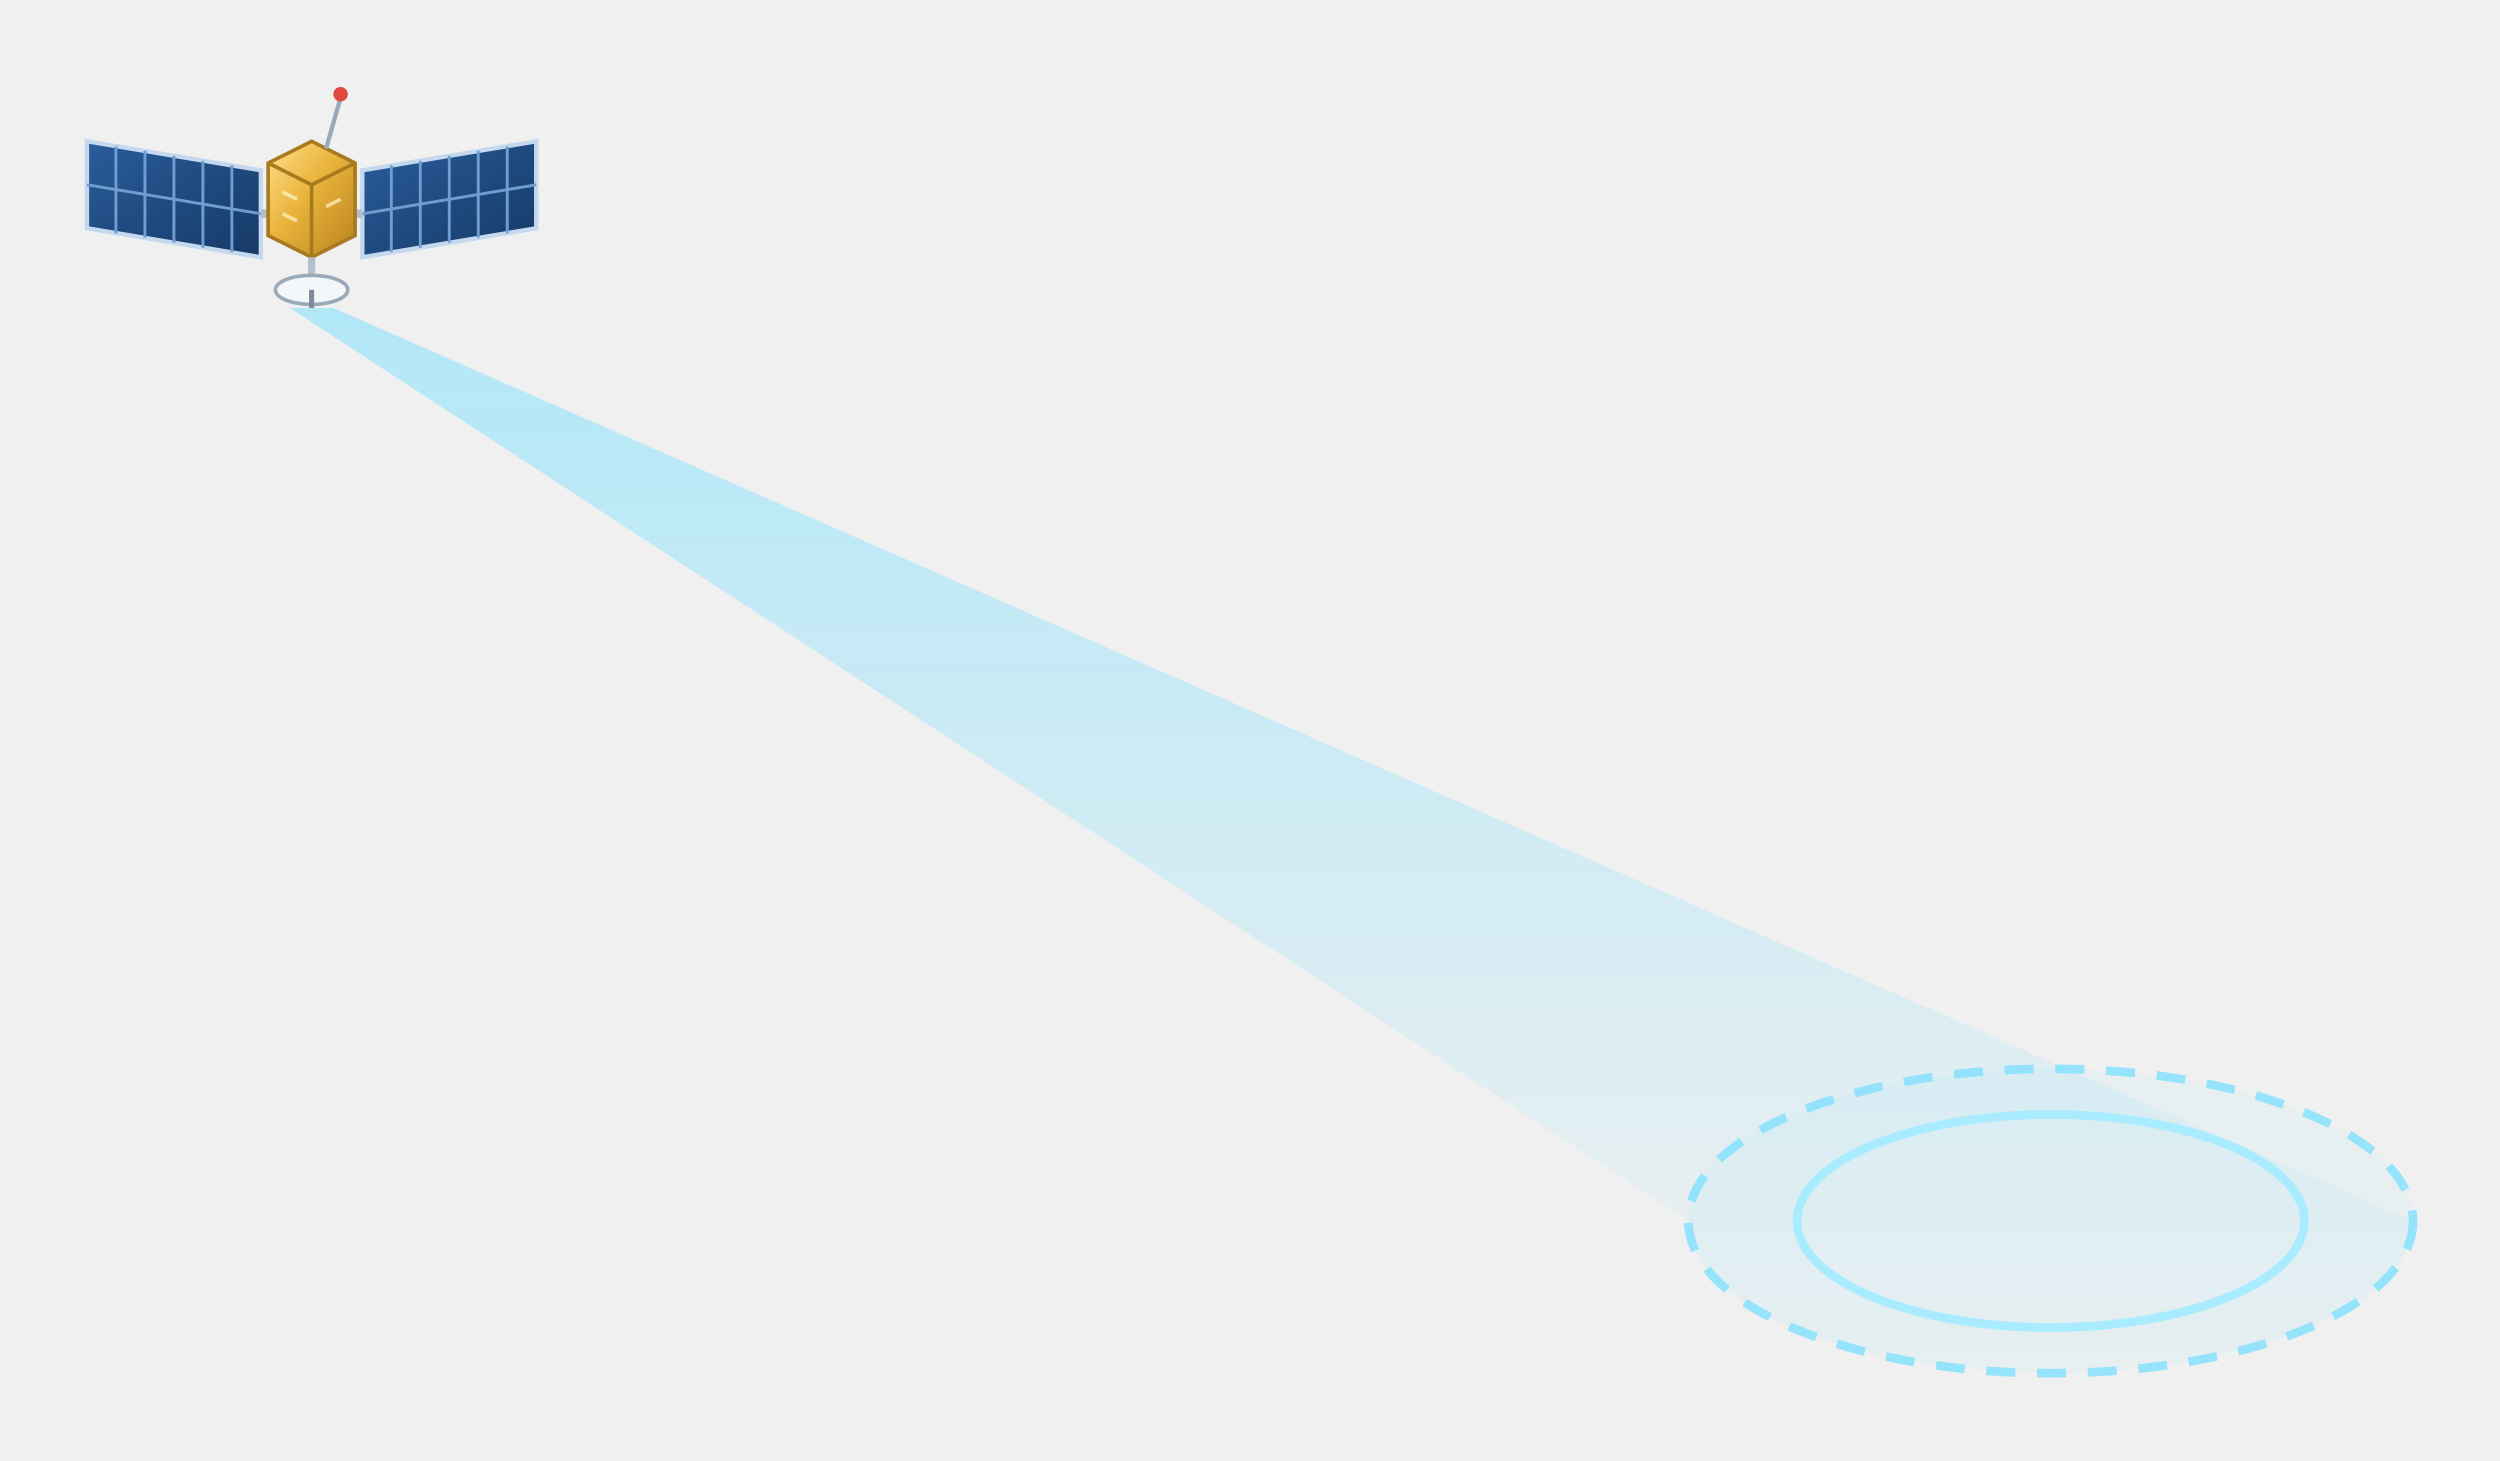
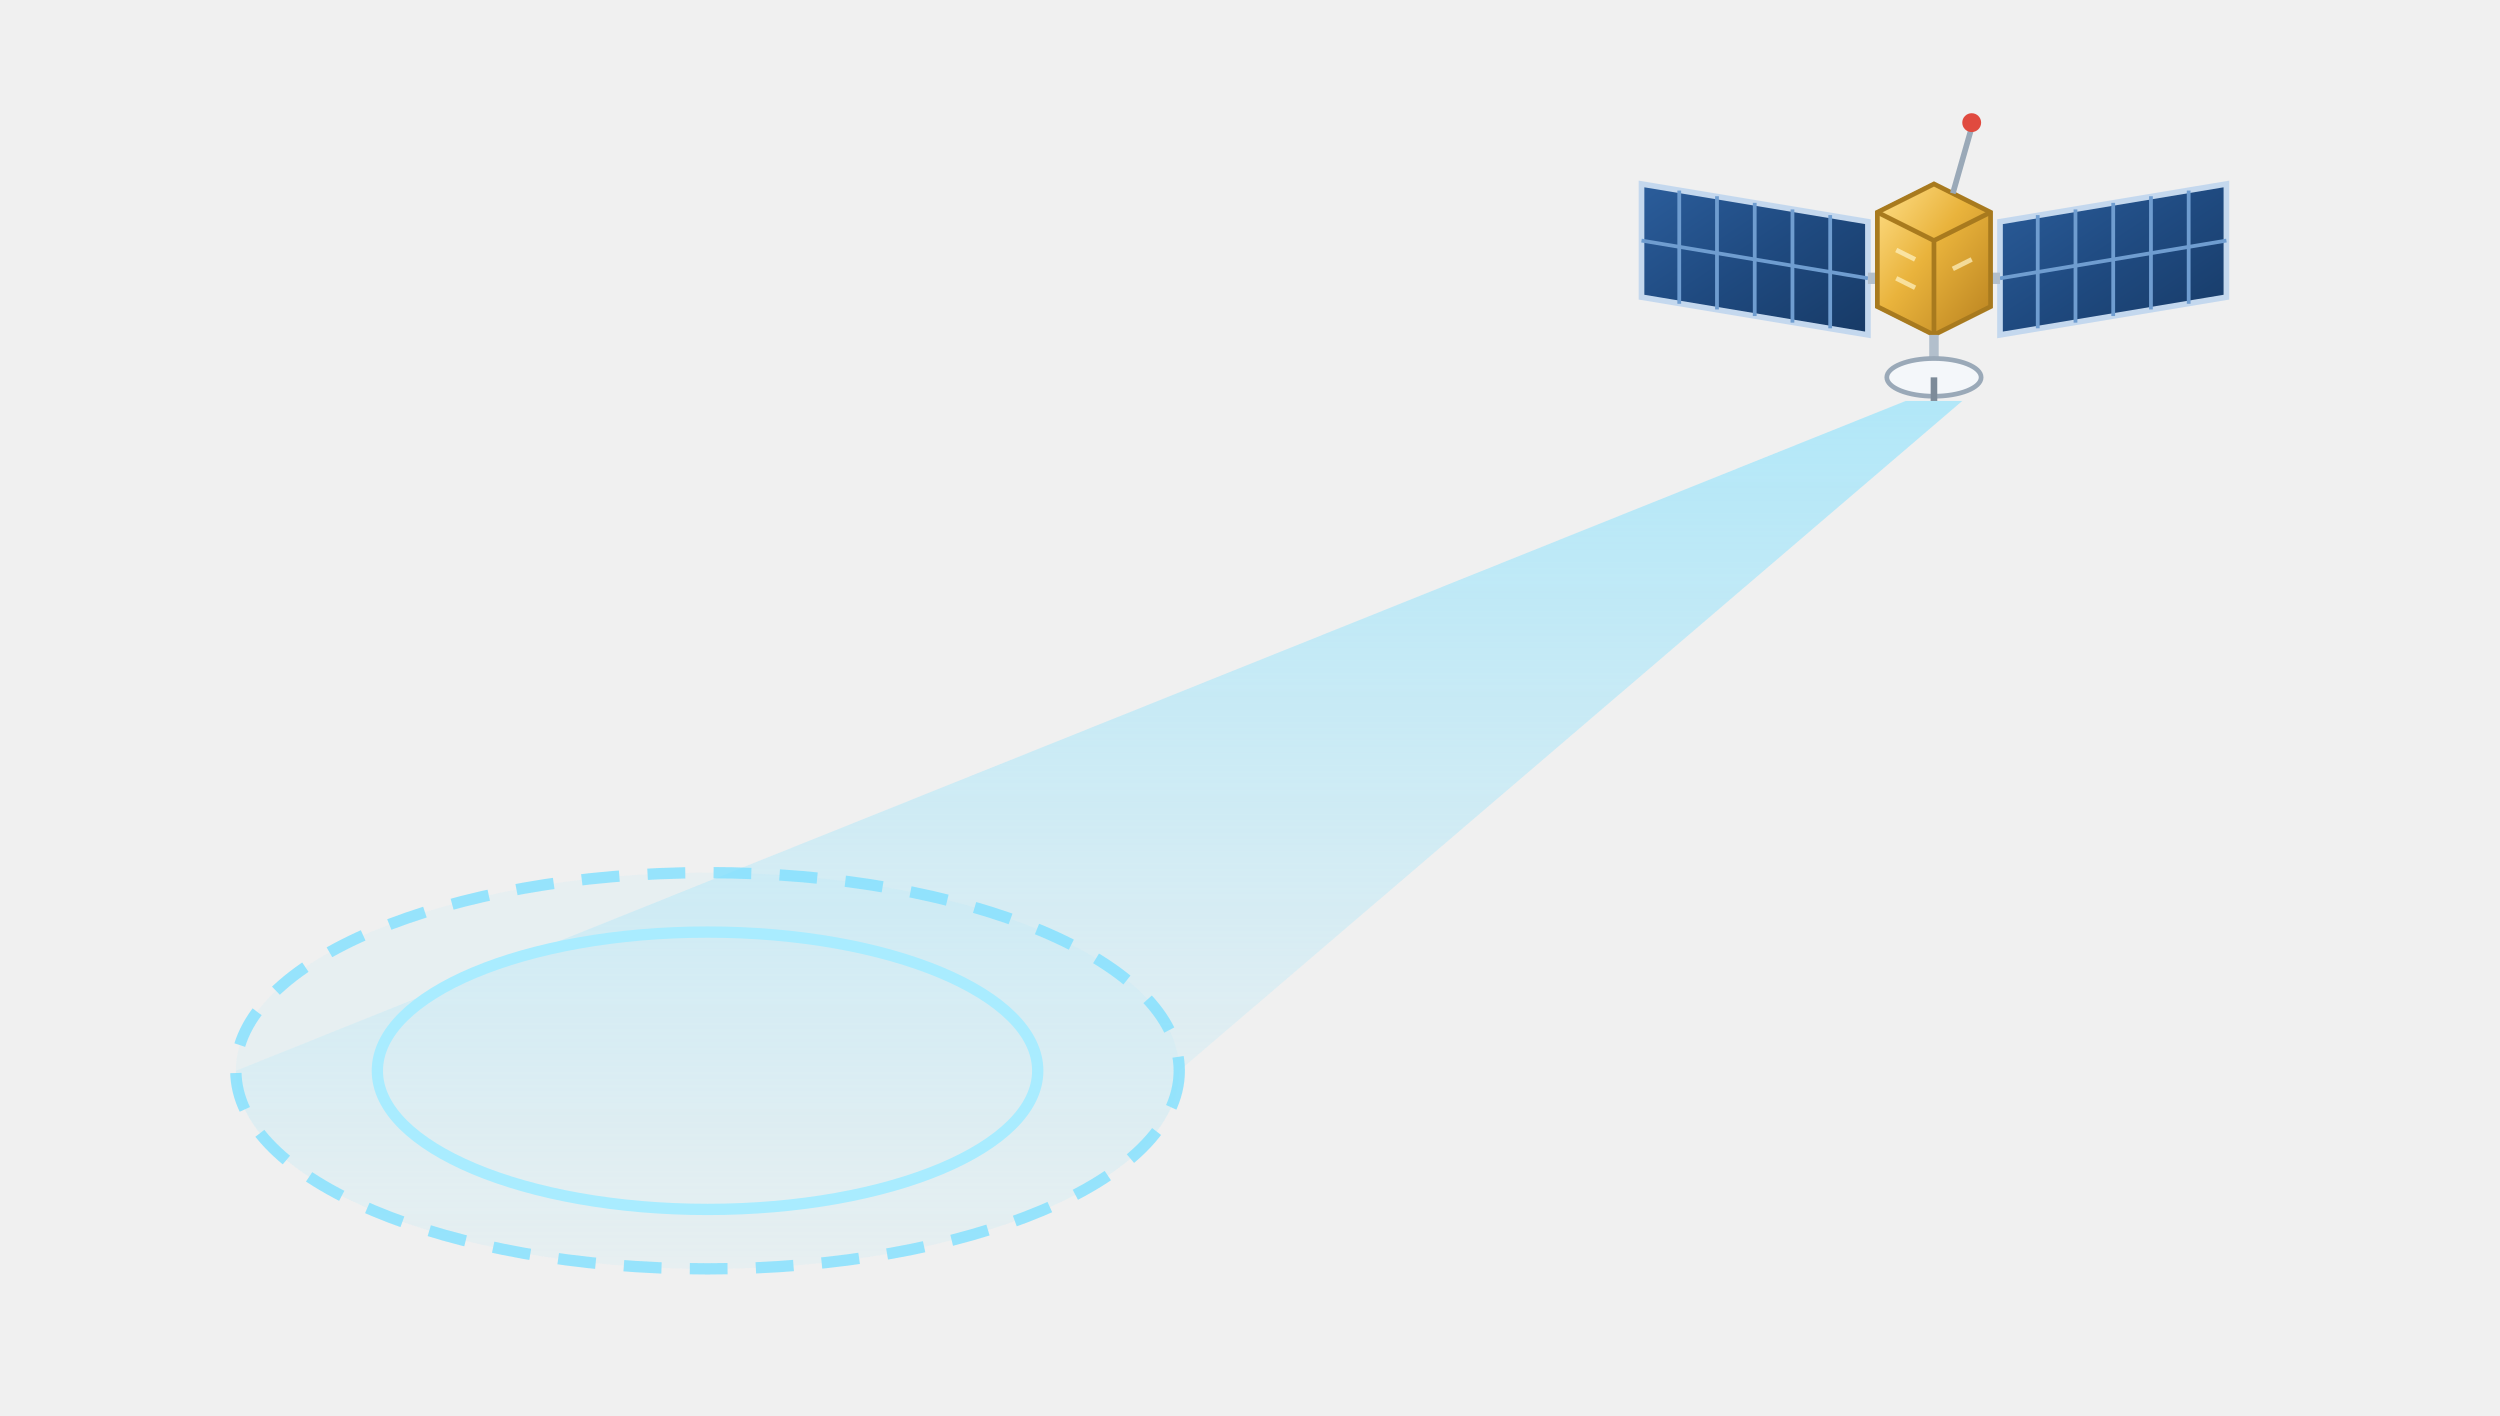
- <svg xmlns="http://www.w3.org/2000/svg" viewBox="-43 -28.5 345 201.5" width="1380" height="806">
+ <svg xmlns="http://www.w3.org/2000/svg" viewBox="-205 -28.5 265 150" width="1060" height="600">
  <style>
@keyframes spin{to{transform:rotate(360deg)}}
@keyframes rise{0%{transform:translateY(0) scale(.6);opacity:0}25%{opacity:.85}100%{transform:translateY(-40px) scale(1.5);opacity:0}}
@keyframes flow{to{stroke-dashoffset:-24}}
@keyframes bob{0%,100%{transform:translateY(0)}50%{transform:translateY(-2.5px)}}
@keyframes ring{0%{transform:scale(.2);opacity:.9}100%{transform:scale(1.7);opacity:0}}
@keyframes glow{0%,100%{opacity:.35}50%{opacity:1}}
.spin{animation:spin 3.5s linear infinite}
.puff{animation:rise 4s ease-out infinite;transform-box:fill-box;transform-origin:center}
.flow{stroke-dasharray:6 6;animation:flow .8s linear infinite}
.bob{animation:bob 2.4s ease-in-out infinite}
.ring{animation:ring 2.4s ease-out infinite;transform-box:fill-box;transform-origin:center}
.glow{animation:glow 1.6s ease-in-out infinite}
@media (prefers-reduced-motion:reduce){*{animation:none!important}}
</style>
  <defs>
    <linearGradient id="en-beam" x1="0" y1="0" x2="0" y2="1">
      <stop offset="0" stop-color="#7fe0ff" stop-opacity=".55" />
      <stop offset="1" stop-color="#7fe0ff" stop-opacity="0" />
    </linearGradient>
    <linearGradient id="en-pv" x1="0" y1="0" x2="1" y2="1">
      <stop offset="0" stop-color="#2b5d9b" />
      <stop offset=".5" stop-color="#1f4a80" />
      <stop offset="1" stop-color="#173a66" />
    </linearGradient>
    <linearGradient id="en-foil" x1="0" y1="0" x2="1" y2="1">
      <stop offset="0" stop-color="#ffe08a" />
      <stop offset=".45" stop-color="#e9b33c" />
      <stop offset="1" stop-color="#b9821f" />
    </linearGradient>
  </defs>
-   <path d="M-3 14L190 140A50 21 0 0 0 290 140L3 14Z" fill="url(#en-beam)">
+   <path d="M-3 14L-180 85A50 21 0 0 0 -80 85L3 14Z" fill="url(#en-beam)">
    <animate attributeName="opacity" values=".35;.8;.35" dur="4s" repeatCount="indefinite" />
  </path>
-   <ellipse cx="240" cy="140" rx="50" ry="21" fill="#7fe0ff" fill-opacity=".1" stroke="#7fe0ff" stroke-width="1.2" stroke-dasharray="4 3" opacity=".8" />
-   <g transform="translate(240,140)">
+   <ellipse cx="-130" cy="85" rx="50" ry="21" fill="#7fe0ff" fill-opacity=".1" stroke="#7fe0ff" stroke-width="1.2" stroke-dasharray="4 3" opacity=".8" />
+   <g transform="translate(-130,85)">
    <g class="ring">
      <ellipse rx="35" ry="14.7" fill="none" stroke="#a9ecff" stroke-width="1.2" />
    </g>
  </g>
  <circle r="1.8" fill="#ffffff" stroke="#3aa8d8" stroke-width=".7">
-     <animateMotion dur="2.4s" repeatCount="indefinite" path="M240 140L0 14" />
+     <animateMotion dur="2.4s" repeatCount="indefinite" path="M-130 85L0 14" />
  </circle>
  <g class="bob" style="animation-duration:5s">
    <path d="M-7 -5L-31 -9L-31 3L-7 7Z" fill="url(#en-pv)" stroke="#c4d8ee" stroke-width=".6" />
    <path d="M-11 -5.7V6.3" stroke="#6f9dd0" stroke-width=".4" />
    <path d="M-15 -6.3V5.7" stroke="#6f9dd0" stroke-width=".4" />
    <path d="M-19 -7V5" stroke="#6f9dd0" stroke-width=".4" />
    <path d="M-23 -7.7V4.3" stroke="#6f9dd0" stroke-width=".4" />
    <path d="M-27 -8.3V3.7" stroke="#6f9dd0" stroke-width=".4" />
    <path d="M-7 1L-31 -3" stroke="#6f9dd0" stroke-width=".4" />
    <path d="M-4 1H-7" stroke="#b2bfcc" stroke-width="1.2" />
    <path d="M7 -5L31 -9L31 3L7 7Z" fill="url(#en-pv)" stroke="#c4d8ee" stroke-width=".6" />
    <path d="M11 -5.7V6.3" stroke="#6f9dd0" stroke-width=".4" />
    <path d="M15 -6.3V5.7" stroke="#6f9dd0" stroke-width=".4" />
    <path d="M19 -7V5" stroke="#6f9dd0" stroke-width=".4" />
    <path d="M23 -7.7V4.3" stroke="#6f9dd0" stroke-width=".4" />
    <path d="M27 -8.3V3.7" stroke="#6f9dd0" stroke-width=".4" />
    <path d="M7 1L31 -3" stroke="#6f9dd0" stroke-width=".4" />
    <path d="M4 1H7" stroke="#b2bfcc" stroke-width="1.2" />
    <path d="M-6 -6L0 -9L6 -6L6 4L0 7L-6 4Z" fill="url(#en-foil)" stroke="#a87a1e" stroke-width=".5" />
    <path d="M0 -3V7M-6 -6L0 -3L6 -6" stroke="#a87a1e" stroke-width=".5" fill="none" />
    <path d="M-4 -2l2 1M-4 1l2 1M2 0l2-1" stroke="#fff3c4" stroke-width=".5" opacity=".7" />
    <path d="M0 7V10" stroke="#b2bfcc" stroke-width="1" />
    <ellipse cy="11.5" rx="5" ry="2" fill="#f4f7fa" stroke="#9aa9b8" stroke-width=".5" />
    <path d="M0 11.5V14" stroke="#7d8b99" stroke-width=".7" />
    <path d="M2 -8L4 -15" stroke="#9aa9b8" stroke-width=".6" />
    <circle cx="4" cy="-15.5" r="1" fill="#e04a3f" class="glow" />
  </g>
</svg>
